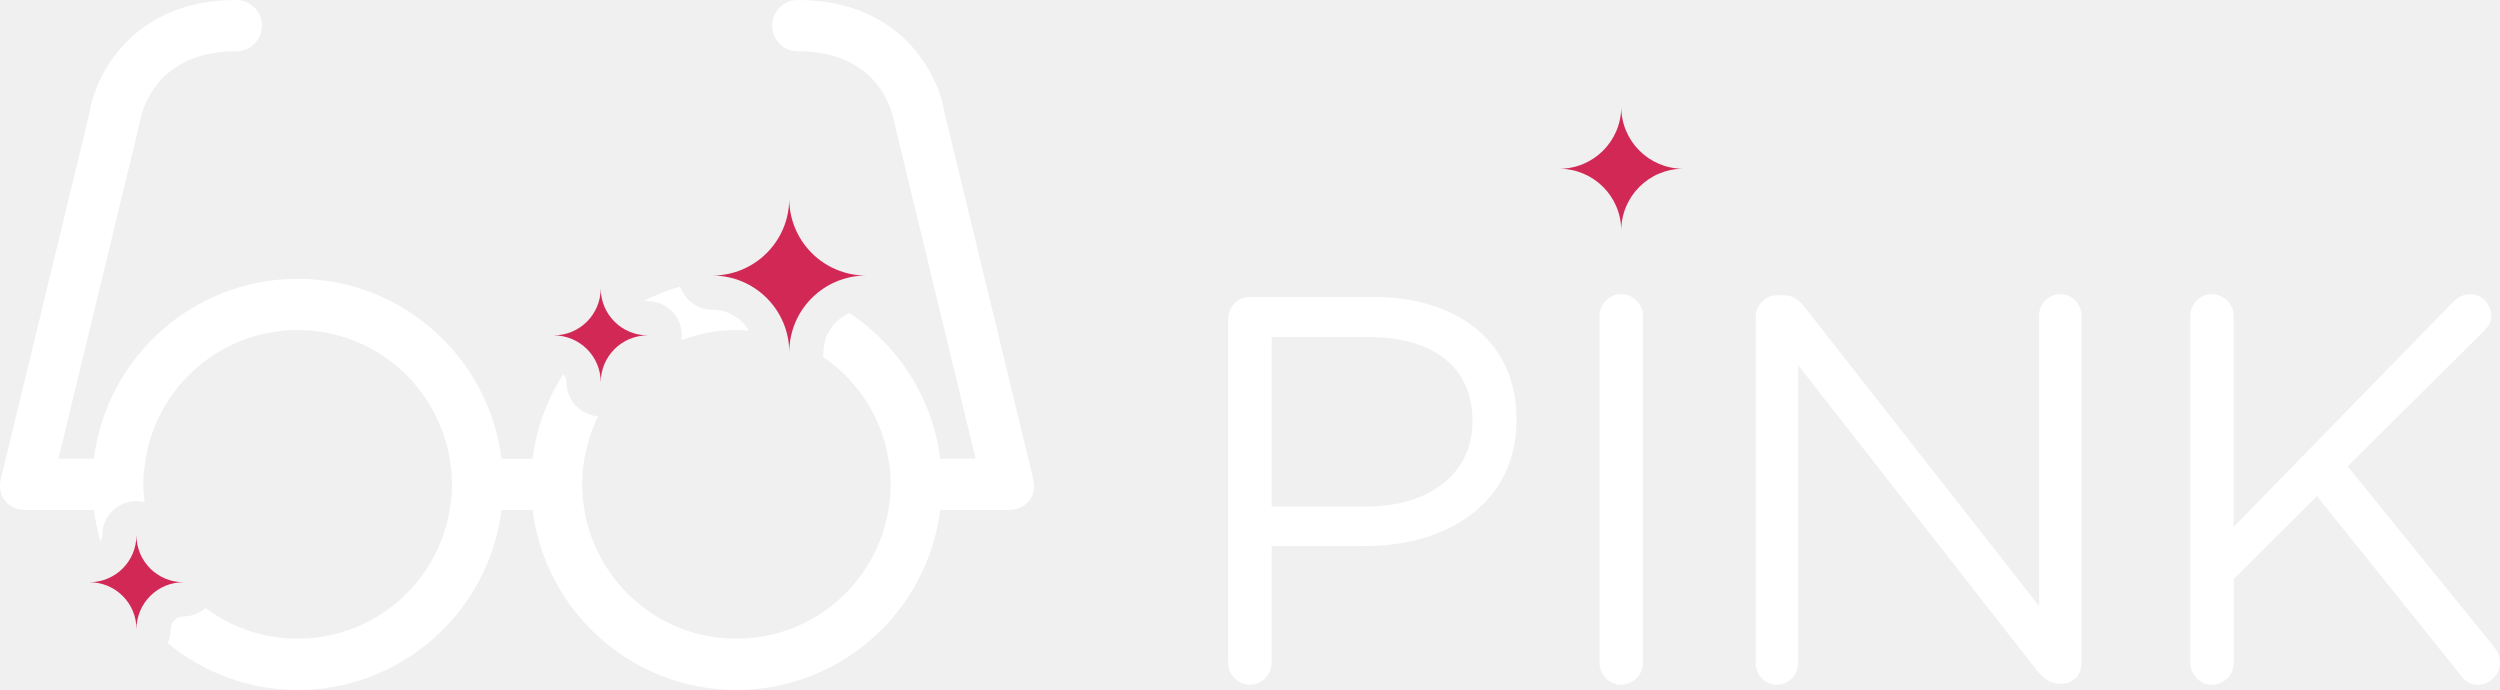
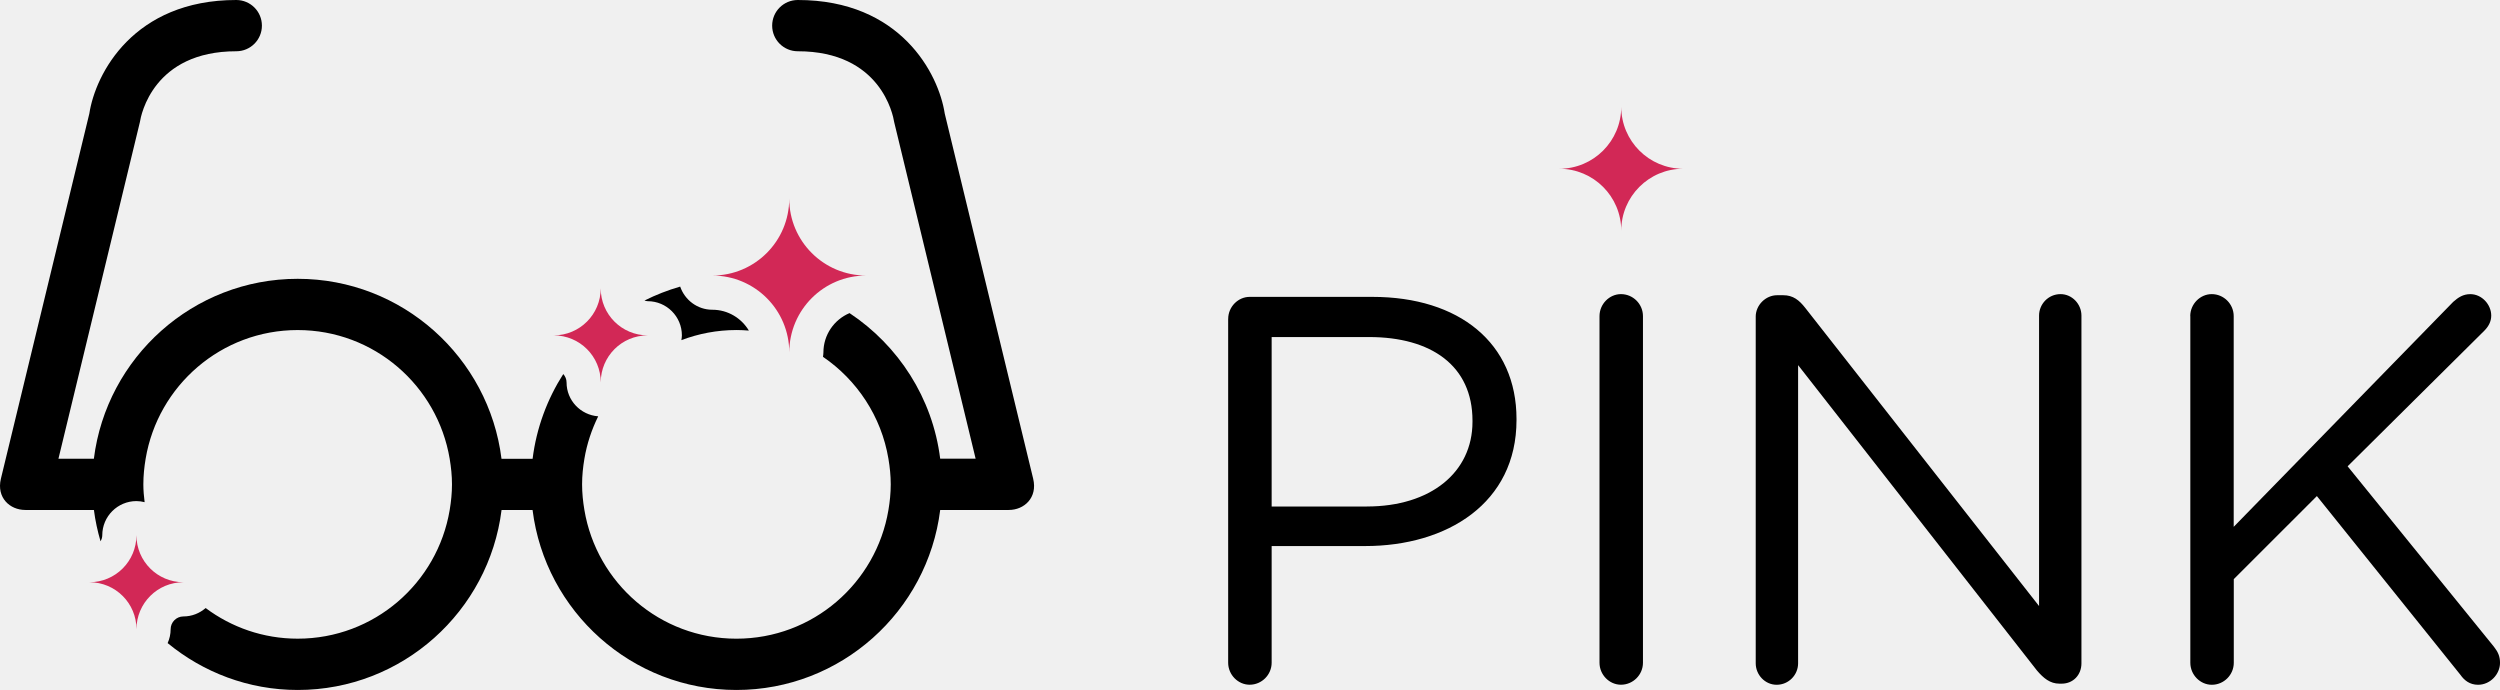
<svg xmlns="http://www.w3.org/2000/svg" width="146.3" height="40.375" viewBox="0 0 146.3 40.375">
-   <g fill="#FFF">
+   <g>
    <path d="M71.874 18.66c0-.707.58-1.287 1.256-1.287h7.18c5.087 0 8.436 2.704 8.436 7.146v.063c0 4.86-4.057 7.373-8.854 7.373h-5.475v6.825c0 .71-.58 1.29-1.288 1.29-.677 0-1.257-.58-1.257-1.29V18.66zm8.114 10.98c3.734 0 6.182-1.995 6.182-4.958v-.063c0-3.22-2.414-4.895-6.053-4.895h-5.7v9.917h5.57zM93.603 18.5c0-.708.58-1.288 1.255-1.288.71 0 1.288.58 1.288 1.288v20.283c0 .708-.58 1.287-1.288 1.287-.676 0-1.255-.58-1.255-1.287V18.5zM102.744 18.532c0-.676.58-1.256 1.256-1.256h.354c.58 0 .935.29 1.288.74l13.684 17.45V18.468c0-.676.547-1.256 1.256-1.256.676 0 1.224.58 1.224 1.256v20.35c0 .675-.48 1.19-1.158 1.19h-.13c-.547 0-.934-.322-1.318-.773l-13.975-17.868v17.45c0 .676-.547 1.256-1.256 1.256-.677 0-1.224-.58-1.224-1.256V18.532h-.002zM128.173 18.5c0-.708.58-1.288 1.257-1.288.708 0 1.286.58 1.286 1.288v12.33l12.848-13.167c.29-.257.58-.45.998-.45.676 0 1.225.61 1.225 1.255 0 .354-.162.644-.42.9l-7.984 7.92 8.564 10.562c.225.29.354.547.354.935 0 .676-.577 1.288-1.285 1.288-.483 0-.806-.258-1.03-.58l-8.402-10.463-4.863 4.86v4.895c0 .708-.578 1.288-1.286 1.288-.677 0-1.257-.58-1.257-1.288V18.5h-.004z" />
  </g>
  <path fill="#D22856" d="M98.498 9.875c-2.002 0-3.623-1.623-3.623-3.624 0 2.002-1.623 3.625-3.625 3.625 2.002 0 3.625 1.623 3.625 3.624 0-2.002 1.62-3.625 3.623-3.625z" />
-   <g fill="#FFF">
+   <g>
    <path d="M43.094 19.313c.246 0 .49.014.73.033-.437-.728-1.227-1.22-2.136-1.22-.877 0-1.614-.57-1.884-1.355-.727.21-1.425.483-2.09.817.063.017.123.038.19.038 1.103 0 2 .896 2 2 0 .096-.016.188-.03.28 1-.38 2.085-.592 3.22-.592z" />
    <path d="M60.462 28.016L55.287 6.65c-.36-2.347-2.593-6.65-8.6-6.65-.828 0-1.5.67-1.5 1.5s.672 1.5 1.5 1.5c4.857 0 5.576 3.73 5.64 4.143l4.767 19.7H55.02c-.444-3.556-2.452-6.627-5.304-8.52-.897.378-1.53 1.268-1.53 2.302 0 .088-.014.17-.025.256 1.992 1.36 3.416 3.49 3.83 5.965.082.49.135.988.135 1.5s-.053 1.012-.135 1.5c-.716 4.272-4.42 7.53-8.896 7.53-4.475 0-8.18-3.258-8.896-7.53-.082-.488-.135-.988-.135-1.5s.053-1.01.135-1.5c.147-.878.427-1.71.808-2.483-1.034-.078-1.852-.932-1.852-1.985 0-.19-.077-.357-.192-.49-.938 1.47-1.57 3.15-1.795 4.96h-1.82c-.74-5.928-5.802-10.532-11.927-10.532S6.235 20.917 5.493 26.845H3.42L8.187 7.142C8.25 6.73 8.97 3 13.827 3c.828 0 1.5-.67 1.5-1.5s-.672-1.5-1.5-1.5c-6.007 0-8.24 4.303-8.6 6.65L.052 28.017c-.266 1.11.53 1.826 1.426 1.826.012 0 .023.004.036.004h3.982c.08.628.215 1.237.387 1.83.06-.105.102-.223.102-.353 0-1.104.896-2 2-2 .166 0 .324.025.478.063-.043-.343-.074-.688-.074-1.042 0-.512.052-1.01.134-1.5.715-4.27 4.42-7.53 8.896-7.53s8.18 3.26 8.896 7.53c.082.49.135.988.135 1.5s-.052 1.012-.134 1.5c-.715 4.272-4.42 7.53-8.896 7.53-2.022 0-3.883-.67-5.386-1.793-.35.303-.8.492-1.3.492-.412 0-.748.336-.748.748 0 .29-.065.564-.176.812 2.075 1.708 4.722 2.743 7.614 2.743 6.125 0 11.185-4.604 11.927-10.53h1.815c.742 5.926 5.802 10.53 11.927 10.53s11.186-4.604 11.927-10.53H59c.012 0 .023-.004.036-.004.895.002 1.692-.715 1.426-1.824z" />
  </g>
  <path fill="#D22856" d="M50.686 16.125c-2.485 0-4.5-2.014-4.5-4.5 0 2.486-2.013 4.5-4.498 4.5 2.485 0 4.5 2.014 4.5 4.5 0-2.486 2.012-4.5 4.498-4.5zM37.904 19.626c-1.52 0-2.75-1.23-2.75-2.75 0 1.52-1.23 2.75-2.748 2.75 1.52 0 2.75 1.23 2.75 2.75 0-1.52 1.23-2.75 2.748-2.75zM10.734 34.072c-1.52 0-2.75-1.23-2.75-2.75 0 1.52-1.23 2.75-2.748 2.75 1.52 0 2.75 1.23 2.75 2.748 0-1.517 1.23-2.748 2.748-2.748z" />
</svg>
